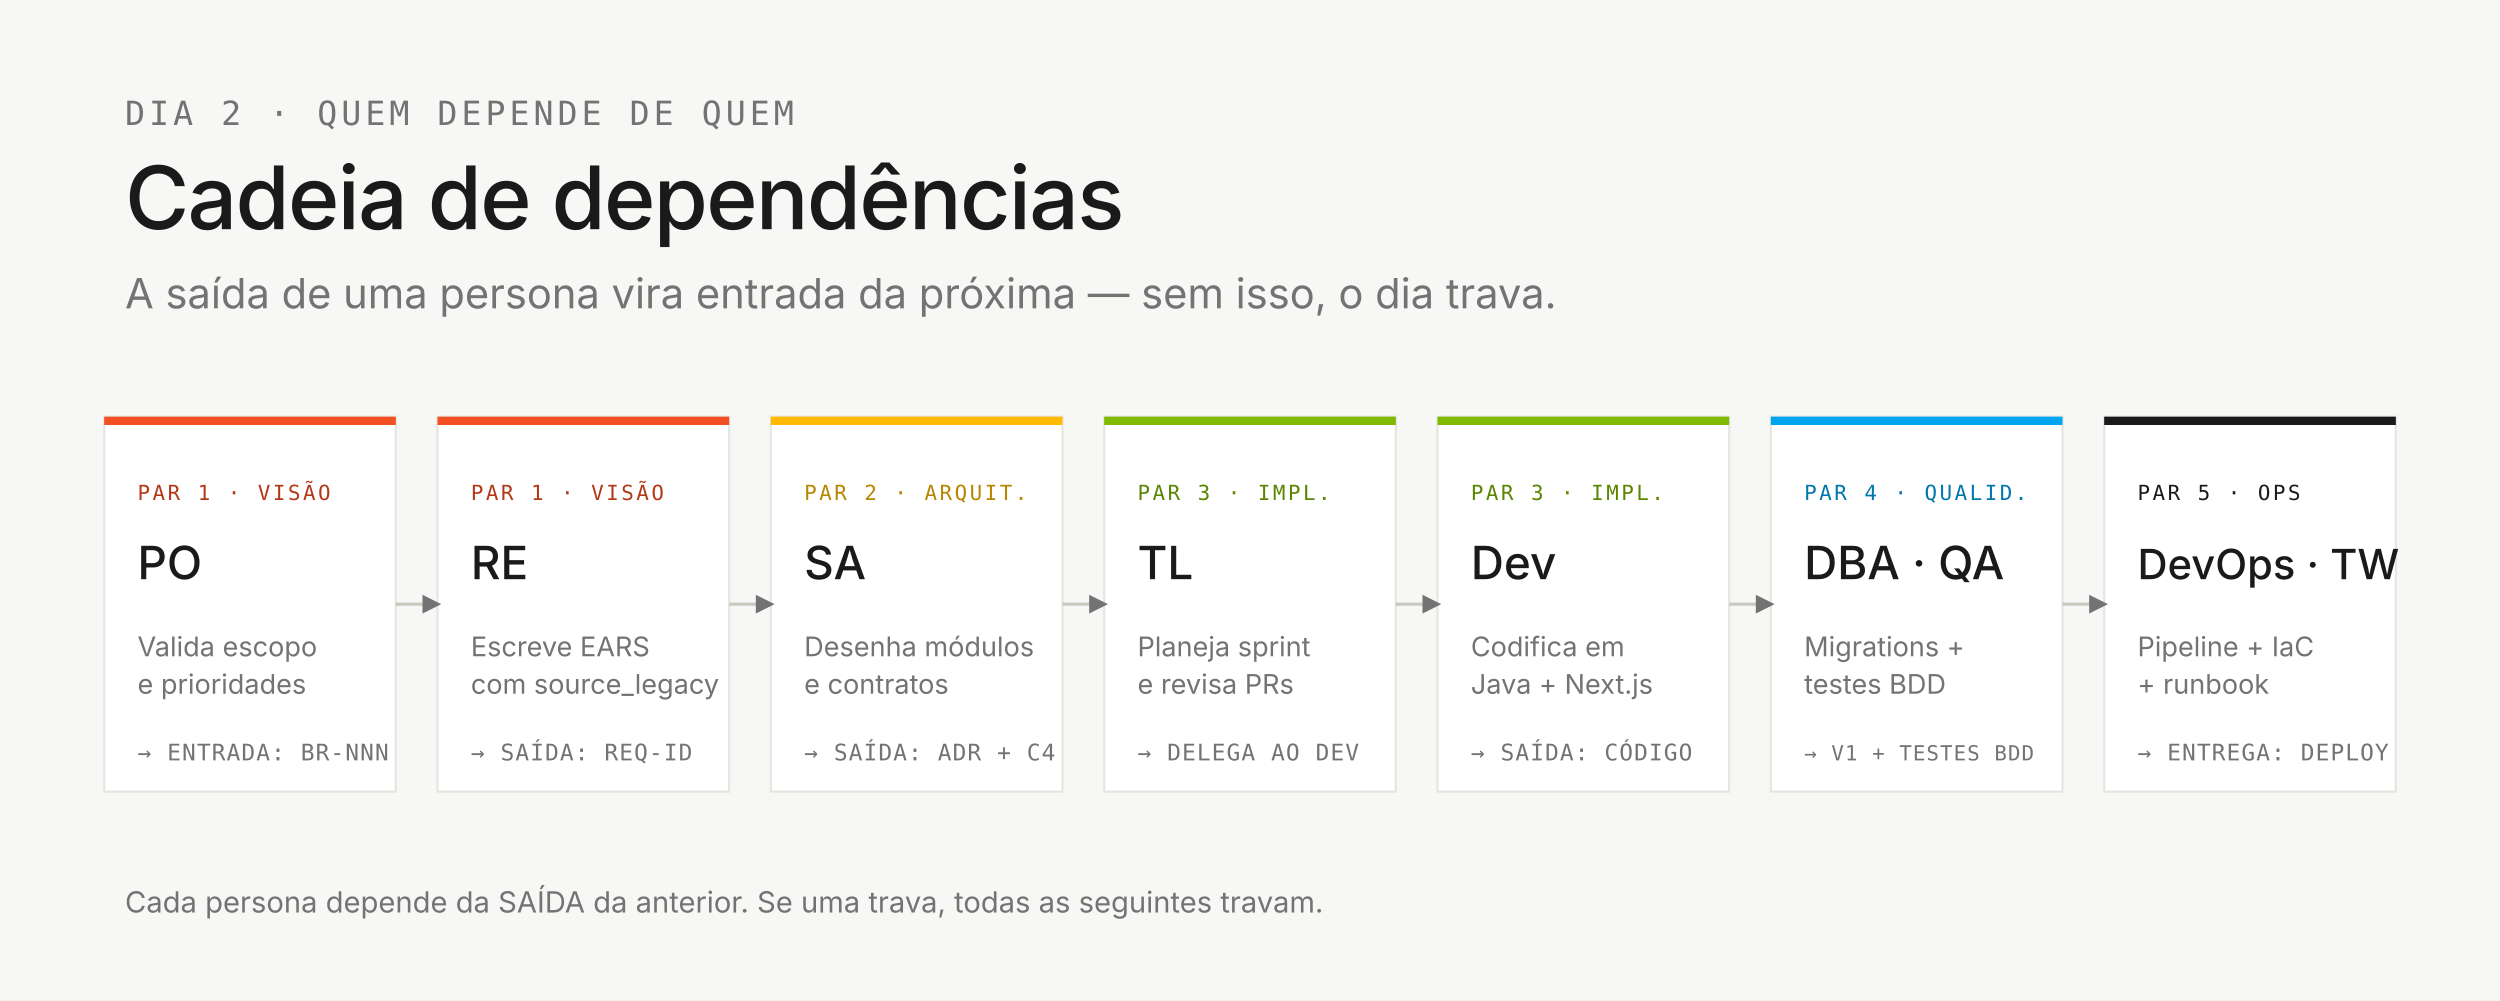
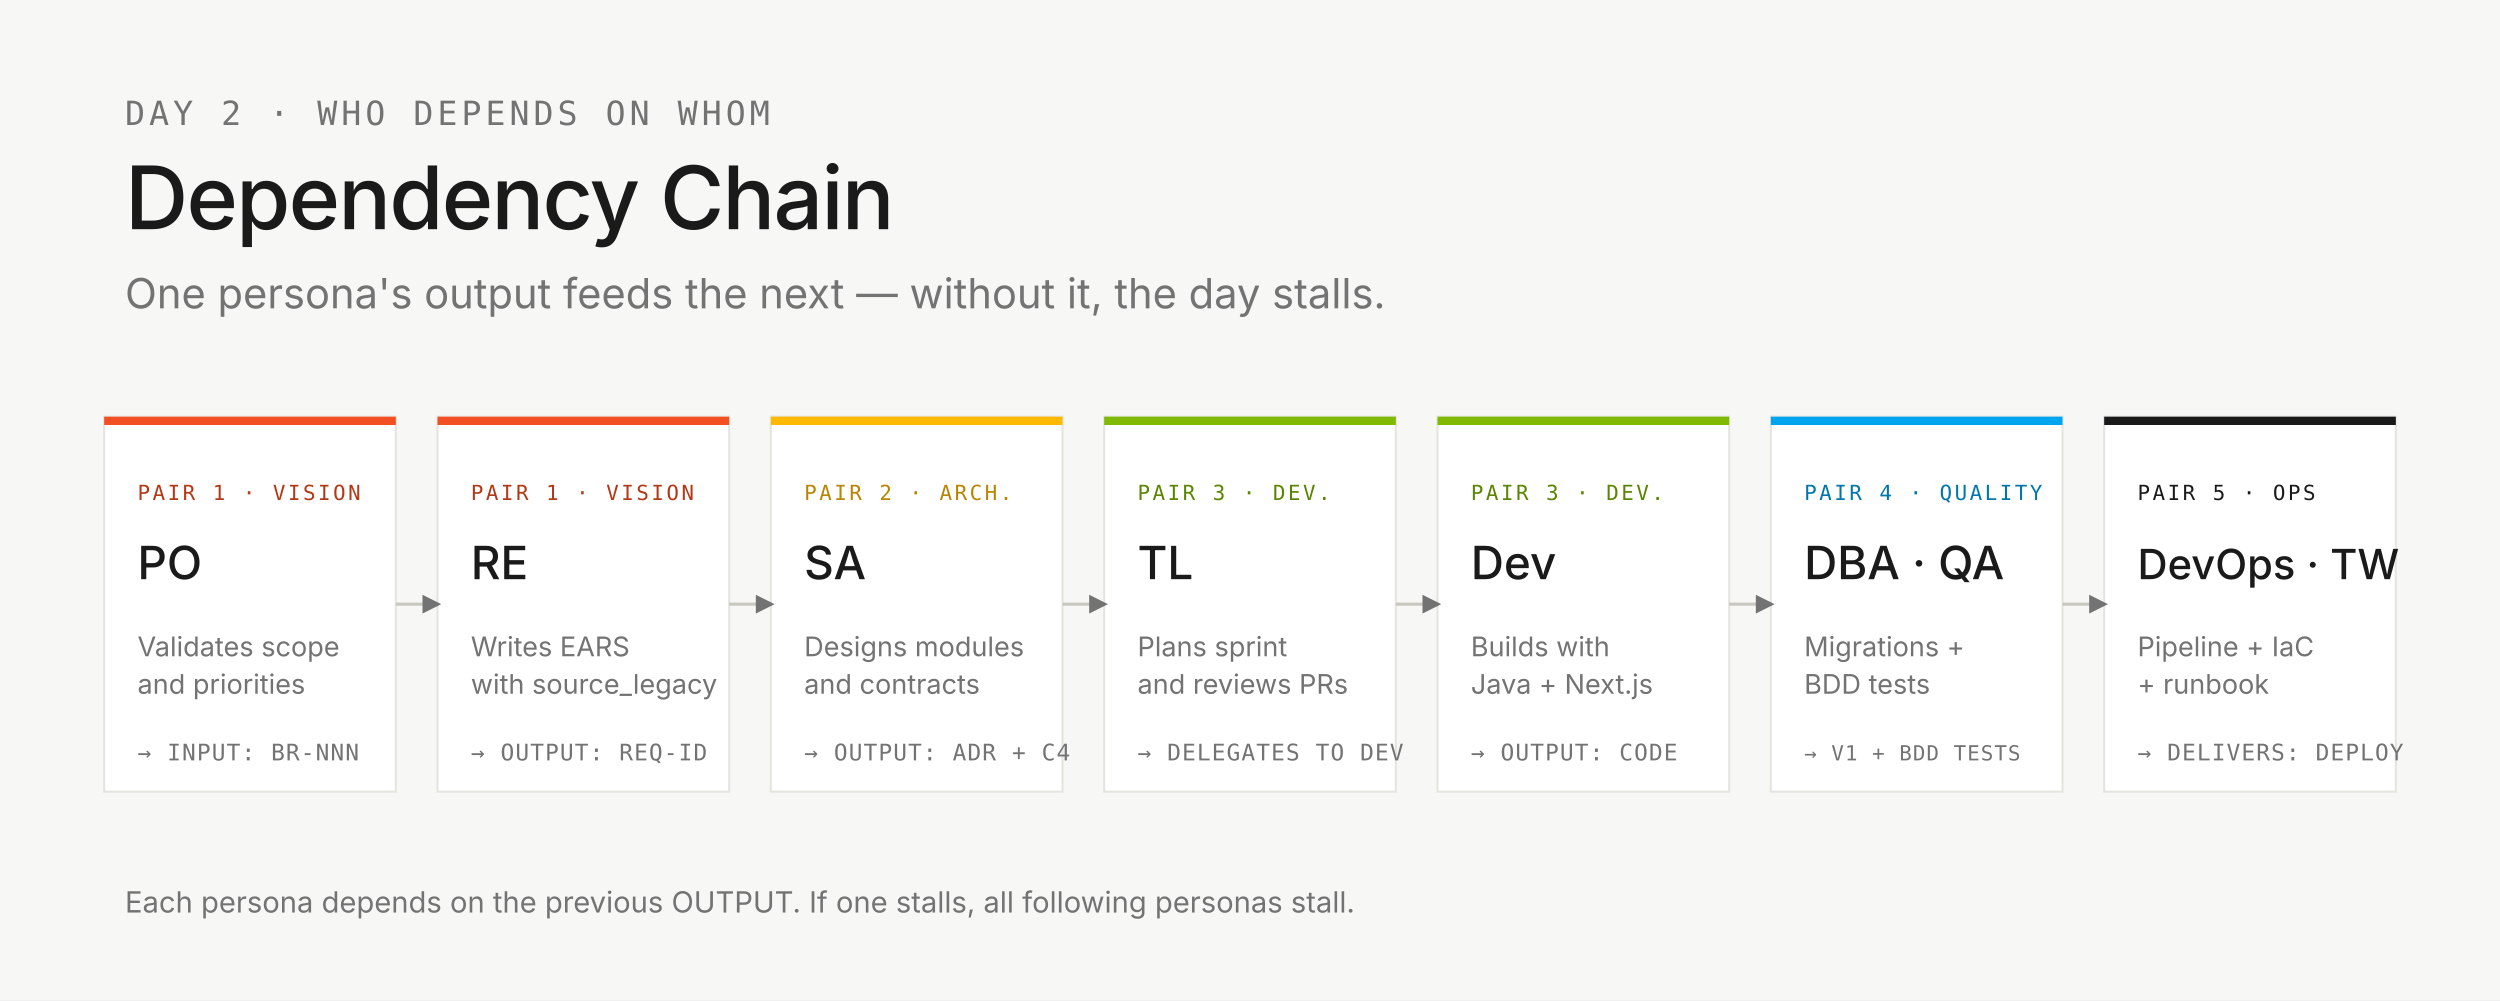
<svg xmlns="http://www.w3.org/2000/svg" viewBox="0 0 1200 480" font-family="Inter, system-ui, sans-serif">
  <rect width="1200" height="480" fill="#F7F7F5" />
-   <text x="60" y="60" fill="#737373" font-family="JetBrains Mono, monospace" font-size="16" font-weight="500" letter-spacing="1.9">DIA 2 · QUEM DEPENDE DE QUEM</text>
-   <text x="60" y="110" fill="#1A1A1A" font-size="42" font-weight="500" letter-spacing="-0.8">Cadeia de dependências</text>
-   <text x="60" y="148" fill="#737373" font-size="20">A saída de uma persona vira entrada da próxima — sem isso, o dia trava.</text>
+   <text x="60" y="60" fill="#737373" font-family="JetBrains Mono, monospace" font-size="16" font-weight="500" letter-spacing="1.9">DAY 2 · WHO DEPENDS ON WHOM</text>
+   <text x="60" y="110" fill="#1A1A1A" font-size="42" font-weight="500" letter-spacing="-0.8">Dependency Chain</text>
+   <text x="60" y="148" fill="#737373" font-size="20">One persona's output feeds the next — without it, the day stalls.</text>
  <g transform="translate(50, 200)">
    <rect width="140" height="180" fill="#FFFFFF" stroke="#E5E5E0" stroke-width="1" />
    <rect x="0" y="0" width="140" height="4" fill="#F25022" />
-     <text x="16" y="40" fill="#B33816" font-family="JetBrains Mono, monospace" font-size="10" font-weight="500" letter-spacing="1.2">PAR 1 · VISÃO</text>
+     <text x="16" y="40" fill="#B33816" font-family="JetBrains Mono, monospace" font-size="10" font-weight="500" letter-spacing="1.2">PAIR 1 · VISION</text>
    <text x="16" y="78" fill="#1A1A1A" font-size="22" font-weight="500">PO</text>
-     <text x="16" y="115" fill="#737373" font-size="13">Valida escopo</text>
-     <text x="16" y="133" fill="#737373" font-size="13">e prioridades</text>
-     <text x="16" y="165" fill="#737373" font-family="JetBrains Mono, monospace" font-size="11" letter-spacing="0.5">→ ENTRADA: BR-NNN</text>
+     <text x="16" y="115" fill="#737373" font-size="13">Validates scope</text>
+     <text x="16" y="133" fill="#737373" font-size="13">and priorities</text>
+     <text x="16" y="165" fill="#737373" font-family="JetBrains Mono, monospace" font-size="11" letter-spacing="0.5">→ INPUT: BR-NNN</text>
  </g>
  <g transform="translate(210, 200)">
    <rect width="140" height="180" fill="#FFFFFF" stroke="#E5E5E0" stroke-width="1" />
    <rect x="0" y="0" width="140" height="4" fill="#F25022" />
-     <text x="16" y="40" fill="#B33816" font-family="JetBrains Mono, monospace" font-size="10" font-weight="500" letter-spacing="1.2">PAR 1 · VISÃO</text>
+     <text x="16" y="40" fill="#B33816" font-family="JetBrains Mono, monospace" font-size="10" font-weight="500" letter-spacing="1.2">PAIR 1 · VISION</text>
    <text x="16" y="78" fill="#1A1A1A" font-size="22" font-weight="500">RE</text>
-     <text x="16" y="115" fill="#737373" font-size="13">Escreve EARS</text>
-     <text x="16" y="133" fill="#737373" font-size="13">com source_legacy</text>
-     <text x="16" y="165" fill="#737373" font-family="JetBrains Mono, monospace" font-size="11" letter-spacing="0.5">→ SAÍDA: REQ-ID</text>
+     <text x="16" y="115" fill="#737373" font-size="13">Writes EARS</text>
+     <text x="16" y="133" fill="#737373" font-size="13">with source_legacy</text>
+     <text x="16" y="165" fill="#737373" font-family="JetBrains Mono, monospace" font-size="11" letter-spacing="0.5">→ OUTPUT: REQ-ID</text>
  </g>
  <g transform="translate(370, 200)">
    <rect width="140" height="180" fill="#FFFFFF" stroke="#E5E5E0" stroke-width="1" />
    <rect x="0" y="0" width="140" height="4" fill="#FFB900" />
-     <text x="16" y="40" fill="#B88500" font-family="JetBrains Mono, monospace" font-size="10" font-weight="500" letter-spacing="1.2">PAR 2 · ARQUIT.</text>
+     <text x="16" y="40" fill="#B88500" font-family="JetBrains Mono, monospace" font-size="10" font-weight="500" letter-spacing="1.2">PAIR 2 · ARCH.</text>
    <text x="16" y="78" fill="#1A1A1A" font-size="22" font-weight="500">SA</text>
-     <text x="16" y="115" fill="#737373" font-size="13">Desenha módulos</text>
-     <text x="16" y="133" fill="#737373" font-size="13">e contratos</text>
-     <text x="16" y="165" fill="#737373" font-family="JetBrains Mono, monospace" font-size="11" letter-spacing="0.5">→ SAÍDA: ADR + C4</text>
+     <text x="16" y="115" fill="#737373" font-size="13">Designs modules</text>
+     <text x="16" y="133" fill="#737373" font-size="13">and contracts</text>
+     <text x="16" y="165" fill="#737373" font-family="JetBrains Mono, monospace" font-size="11" letter-spacing="0.5">→ OUTPUT: ADR + C4</text>
  </g>
  <g transform="translate(530, 200)">
    <rect width="140" height="180" fill="#FFFFFF" stroke="#E5E5E0" stroke-width="1" />
    <rect x="0" y="0" width="140" height="4" fill="#7FBA00" />
-     <text x="16" y="40" fill="#5A8500" font-family="JetBrains Mono, monospace" font-size="10" font-weight="500" letter-spacing="1.2">PAR 3 · IMPL.</text>
+     <text x="16" y="40" fill="#5A8500" font-family="JetBrains Mono, monospace" font-size="10" font-weight="500" letter-spacing="1.2">PAIR 3 · DEV.</text>
    <text x="16" y="78" fill="#1A1A1A" font-size="22" font-weight="500">TL</text>
-     <text x="16" y="115" fill="#737373" font-size="13">Planeja sprint</text>
-     <text x="16" y="133" fill="#737373" font-size="13">e revisa PRs</text>
-     <text x="16" y="165" fill="#737373" font-family="JetBrains Mono, monospace" font-size="11" letter-spacing="0.5">→ DELEGA AO DEV</text>
+     <text x="16" y="115" fill="#737373" font-size="13">Plans sprint</text>
+     <text x="16" y="133" fill="#737373" font-size="13">and reviews PRs</text>
+     <text x="16" y="165" fill="#737373" font-family="JetBrains Mono, monospace" font-size="11" letter-spacing="0.5">→ DELEGATES TO DEV</text>
  </g>
  <g transform="translate(690, 200)">
    <rect width="140" height="180" fill="#FFFFFF" stroke="#E5E5E0" stroke-width="1" />
    <rect x="0" y="0" width="140" height="4" fill="#7FBA00" />
-     <text x="16" y="40" fill="#5A8500" font-family="JetBrains Mono, monospace" font-size="10" font-weight="500" letter-spacing="1.2">PAR 3 · IMPL.</text>
+     <text x="16" y="40" fill="#5A8500" font-family="JetBrains Mono, monospace" font-size="10" font-weight="500" letter-spacing="1.2">PAIR 3 · DEV.</text>
    <text x="16" y="78" fill="#1A1A1A" font-size="22" font-weight="500">Dev</text>
-     <text x="16" y="115" fill="#737373" font-size="13">Codifica em</text>
+     <text x="16" y="115" fill="#737373" font-size="13">Builds with</text>
    <text x="16" y="133" fill="#737373" font-size="13">Java + Next.js</text>
-     <text x="16" y="165" fill="#737373" font-family="JetBrains Mono, monospace" font-size="11" letter-spacing="0.5">→ SAÍDA: CÓDIGO</text>
+     <text x="16" y="165" fill="#737373" font-family="JetBrains Mono, monospace" font-size="11" letter-spacing="0.5">→ OUTPUT: CODE</text>
  </g>
  <g transform="translate(850, 200)">
    <rect width="140" height="180" fill="#FFFFFF" stroke="#E5E5E0" stroke-width="1" />
    <rect x="0" y="0" width="140" height="4" fill="#00A4EF" />
-     <text x="16" y="40" fill="#0076AC" font-family="JetBrains Mono, monospace" font-size="10" font-weight="500" letter-spacing="1.2">PAR 4 · QUALID.</text>
+     <text x="16" y="40" fill="#0076AC" font-family="JetBrains Mono, monospace" font-size="10" font-weight="500" letter-spacing="1.2">PAIR 4 · QUALITY</text>
    <text x="16" y="78" fill="#1A1A1A" font-size="22" font-weight="500">DBA · QA</text>
    <text x="16" y="115" fill="#737373" font-size="13">Migrations +</text>
-     <text x="16" y="133" fill="#737373" font-size="13">testes BDD</text>
-     <text x="16" y="165" fill="#737373" font-family="JetBrains Mono, monospace" font-size="10" letter-spacing="0.5">→ V1 + TESTES BDD</text>
+     <text x="16" y="133" fill="#737373" font-size="13">BDD tests</text>
+     <text x="16" y="165" fill="#737373" font-family="JetBrains Mono, monospace" font-size="10" letter-spacing="0.5">→ V1 + BDD TESTS</text>
  </g>
  <g transform="translate(1010, 200)">
    <rect width="140" height="180" fill="#FFFFFF" stroke="#E5E5E0" stroke-width="1" />
    <rect x="0" y="0" width="140" height="4" fill="#1A1A1A" />
-     <text x="16" y="40" fill="#1A1A1A" font-family="JetBrains Mono, monospace" font-size="10" font-weight="500" letter-spacing="1.2">PAR 5 · OPS</text>
+     <text x="16" y="40" fill="#1A1A1A" font-family="JetBrains Mono, monospace" font-size="10" font-weight="500" letter-spacing="1.2">PAIR 5 · OPS</text>
    <text x="16" y="78" fill="#1A1A1A" font-size="20" font-weight="500">DevOps · TW</text>
    <text x="16" y="115" fill="#737373" font-size="13">Pipeline + IaC</text>
    <text x="16" y="133" fill="#737373" font-size="13">+ runbook</text>
-     <text x="16" y="165" fill="#737373" font-family="JetBrains Mono, monospace" font-size="11" letter-spacing="0.5">→ ENTREGA: DEPLOY</text>
+     <text x="16" y="165" fill="#737373" font-family="JetBrains Mono, monospace" font-size="11" letter-spacing="0.5">→ DELIVERS: DEPLOY</text>
  </g>
  <g fill="none" stroke="#C8C8C0" stroke-width="1.5">
    <line x1="190" y1="290" x2="210" y2="290" marker-end="url(#arr)" />
    <line x1="350" y1="290" x2="370" y2="290" marker-end="url(#arr)" />
    <line x1="510" y1="290" x2="530" y2="290" marker-end="url(#arr)" />
    <line x1="670" y1="290" x2="690" y2="290" marker-end="url(#arr)" />
    <line x1="830" y1="290" x2="850" y2="290" marker-end="url(#arr)" />
    <line x1="990" y1="290" x2="1010" y2="290" marker-end="url(#arr)" />
  </g>
  <defs>
    <marker id="arr" viewBox="0 0 10 10" refX="8" refY="5" markerWidth="6" markerHeight="6" orient="auto">
      <path d="M0,0 L10,5 L0,10 z" fill="#737373" />
    </marker>
  </defs>
-   <text x="60" y="438" fill="#737373" font-size="14">Cada persona depende da SAÍDA da anterior. Se uma trava, todas as seguintes travam.</text>
+   <text x="60" y="438" fill="#737373" font-size="14">Each persona depends on the previous OUTPUT. If one stalls, all following personas stall.</text>
</svg>
